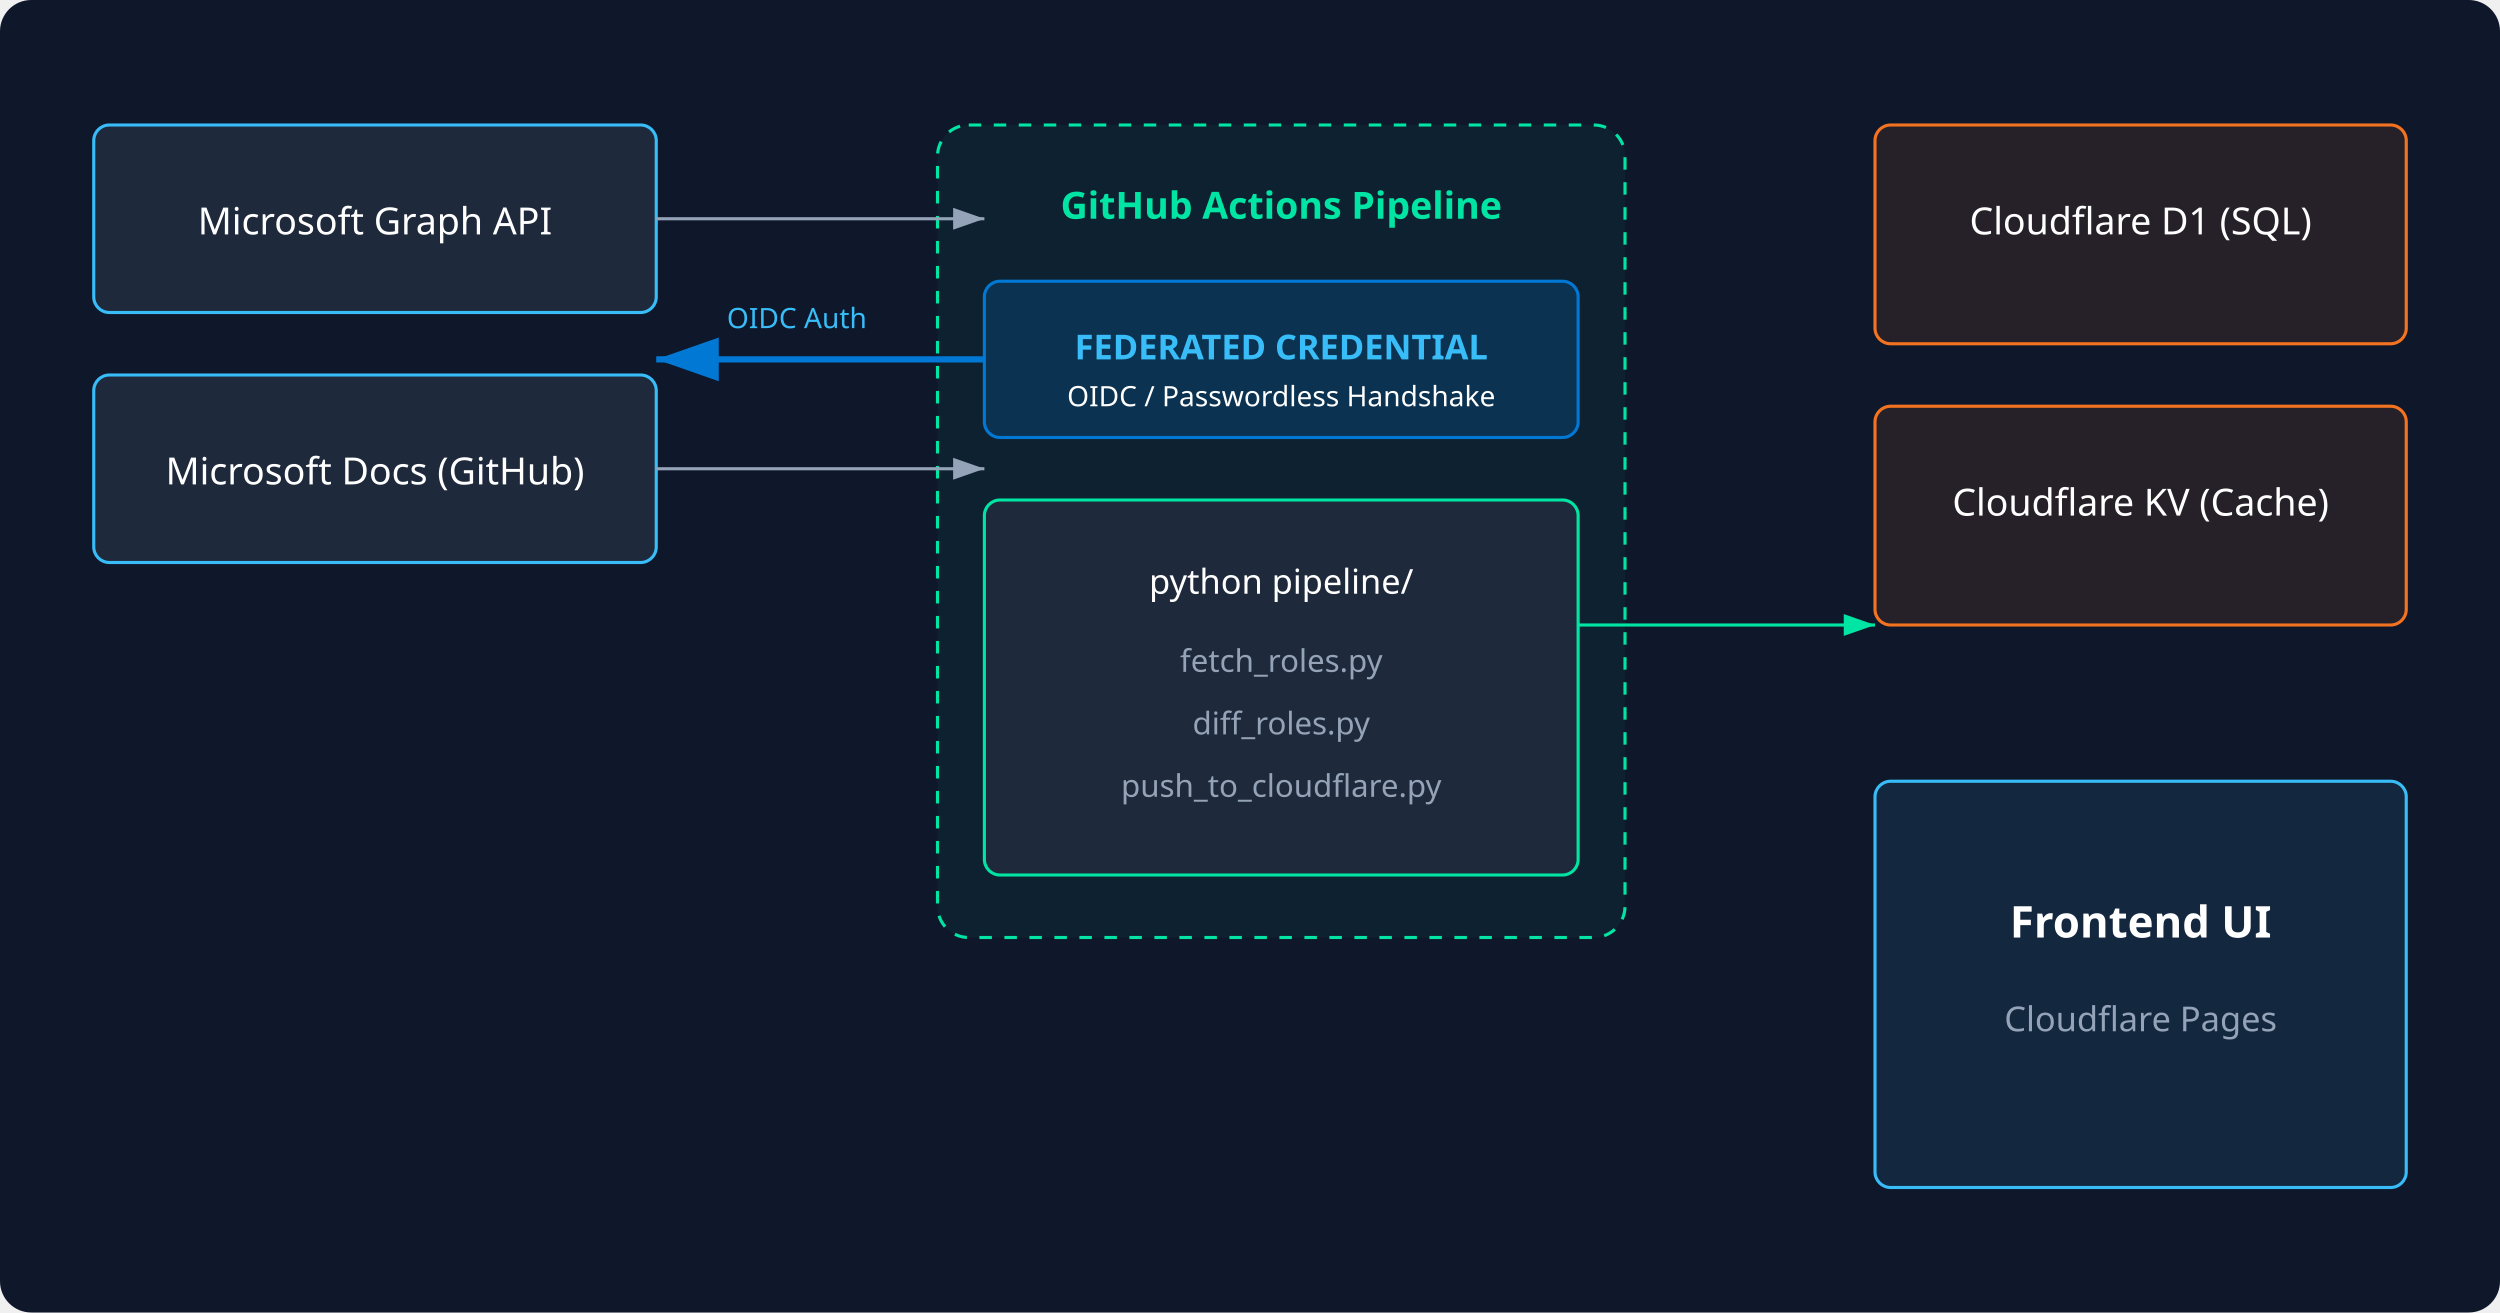
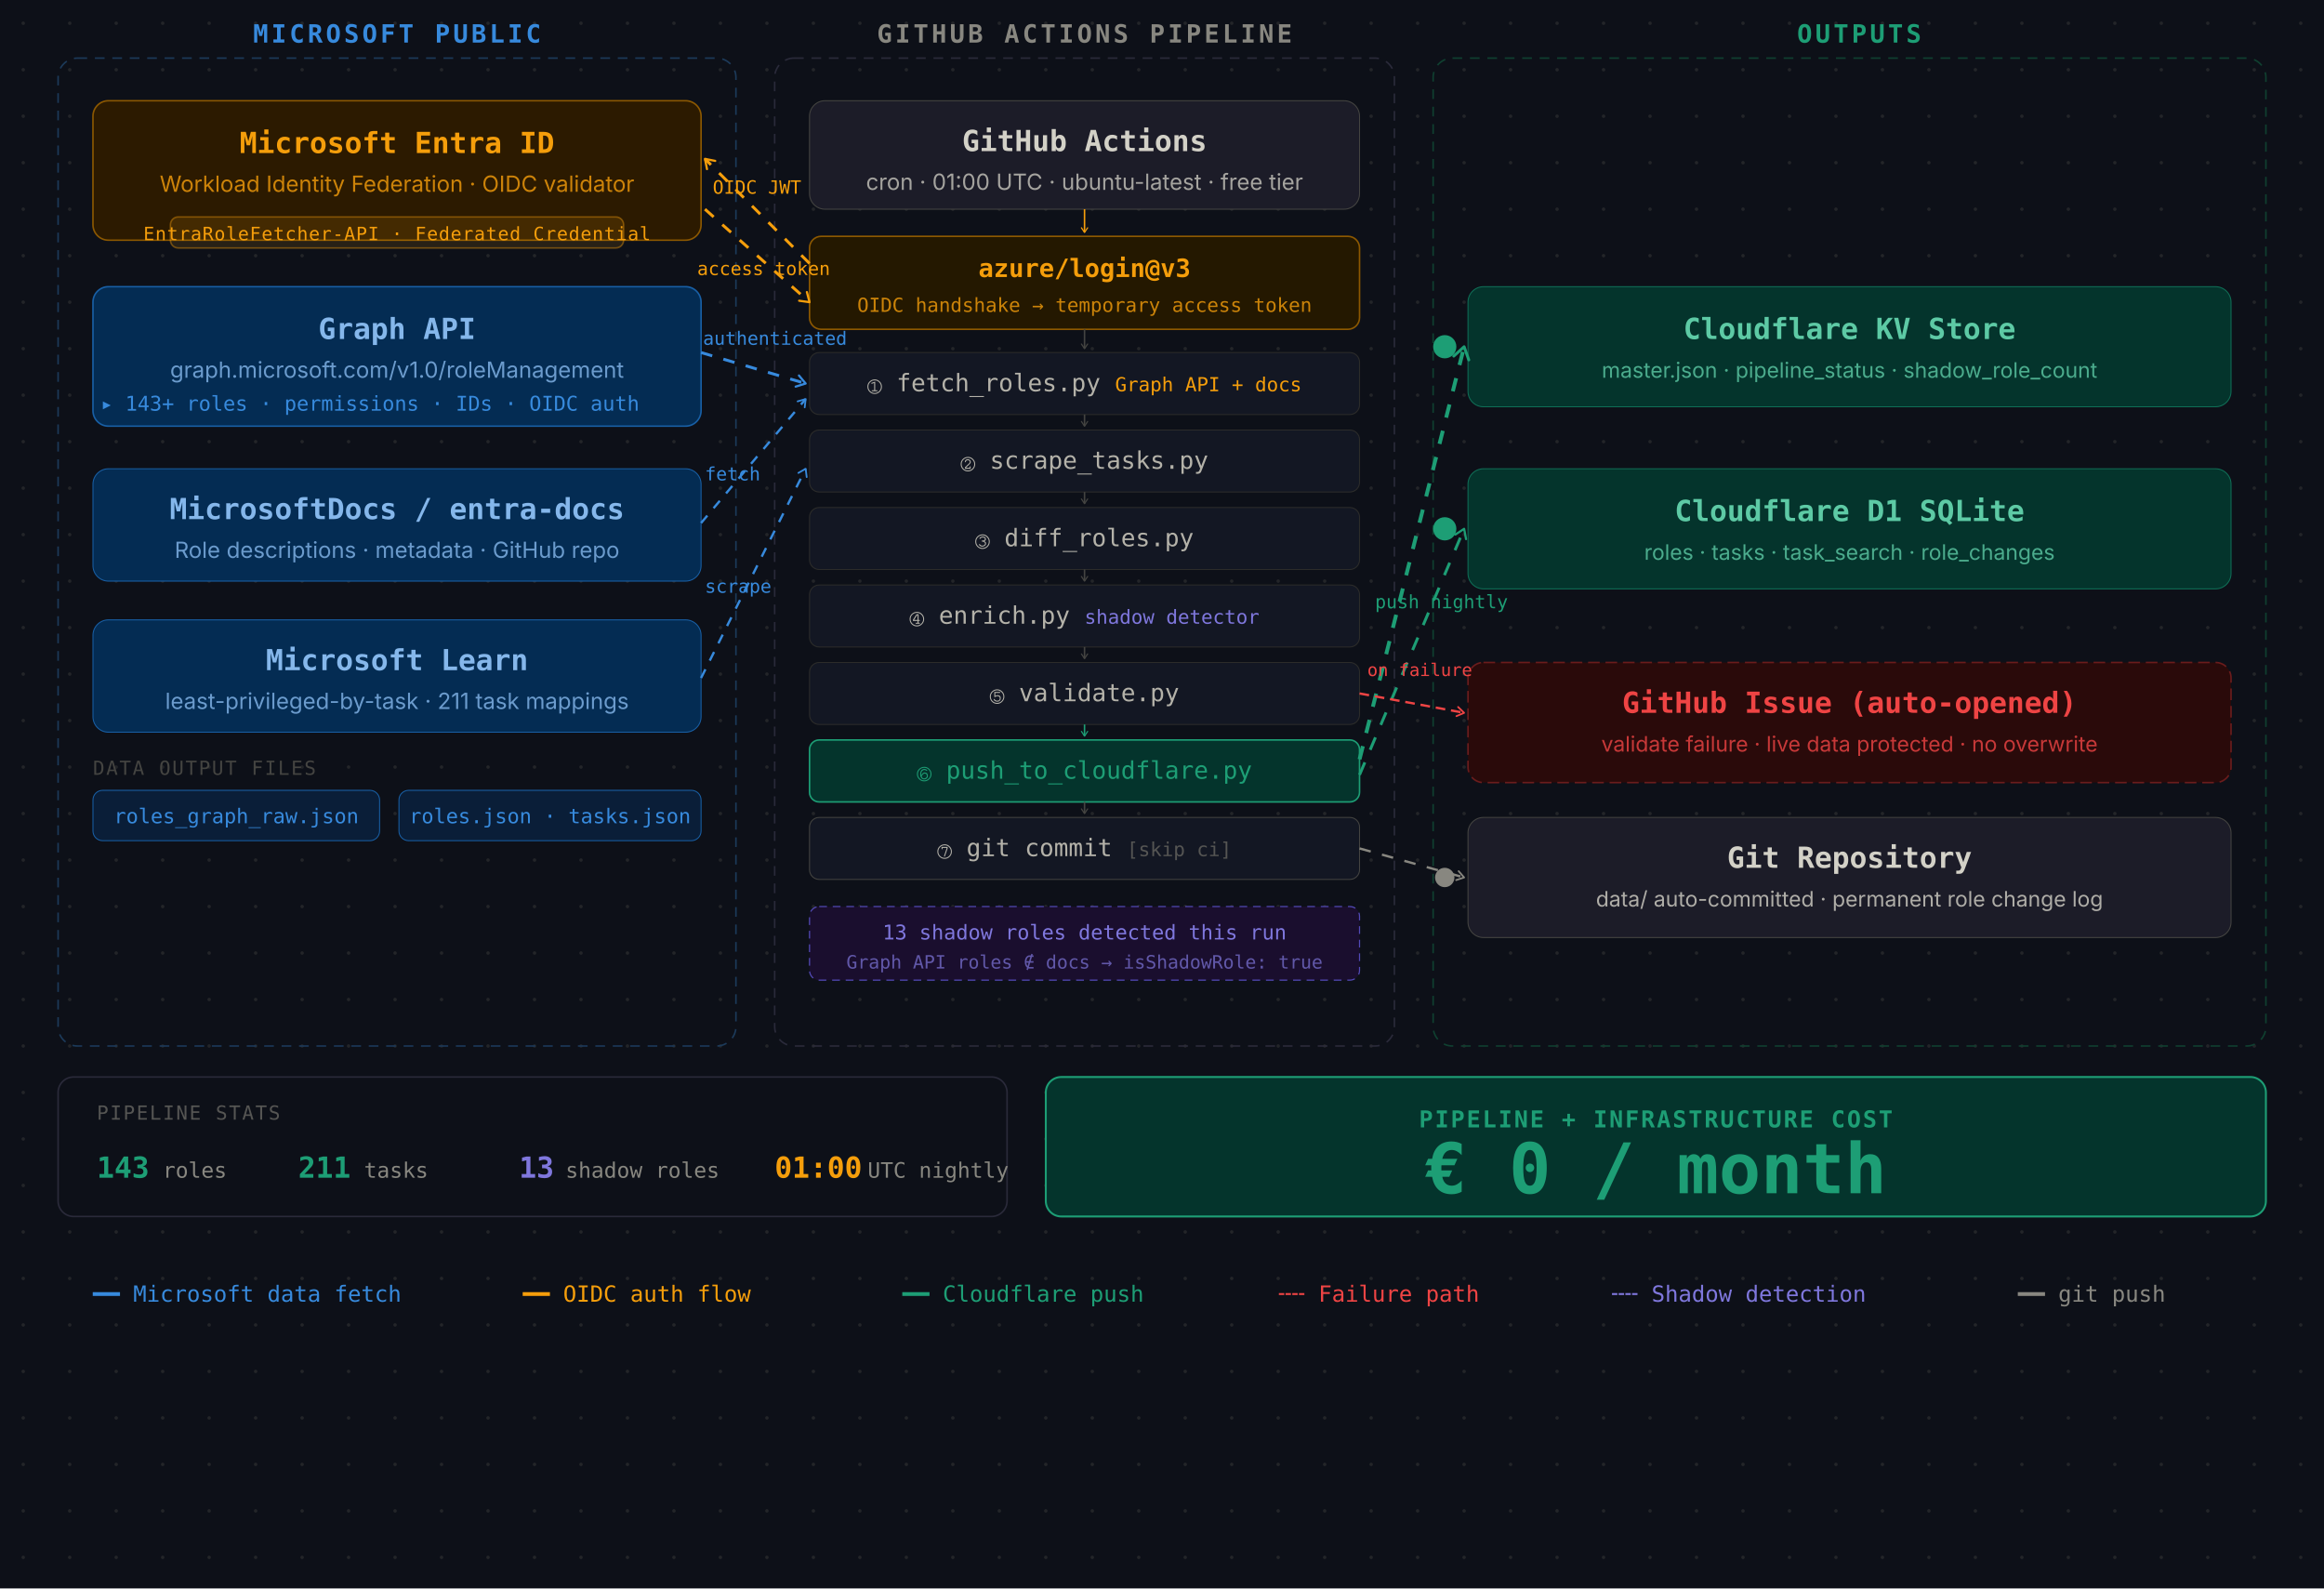
- <svg xmlns="http://www.w3.org/2000/svg" width="800" height="420" viewBox="0 0 800 420" fill="none">
-   <rect width="800" height="420" rx="10" fill="#0F172A" />
-   <rect x="30" y="40" width="180" height="60" rx="5" fill="#1E293B" stroke="#38BDF8" />
-   <text x="120" y="75" fill="white" font-family="sans-serif" font-size="12" text-anchor="middle">Microsoft Graph API</text>
-   <rect x="30" y="120" width="180" height="60" rx="5" fill="#1E293B" stroke="#38BDF8" />
-   <text x="120" y="155" fill="white" font-family="sans-serif" font-size="12" text-anchor="middle">Microsoft Docs (GitHub)</text>
-   <rect x="300" y="40" width="220" height="260" rx="10" fill="#00E5A3" fill-opacity="0.05" stroke="#00E5A3" stroke-dasharray="4 4" />
-   <text x="410" y="70" fill="#00E5A3" font-family="sans-serif" font-weight="bold" text-anchor="middle">GitHub Actions Pipeline</text>
-   <rect x="315" y="90" width="190" height="50" rx="5" fill="#0078D4" fill-opacity="0.2" stroke="#0078D4" />
-   <text x="410" y="115" fill="#38BDF8" font-family="sans-serif" font-size="11" font-weight="bold" text-anchor="middle">FEDERATED CREDENTIAL</text>
-   <text x="410" y="130" fill="white" font-family="sans-serif" font-size="9" text-anchor="middle">OIDC / Passwordless Handshake</text>
-   <rect x="315" y="160" width="190" height="120" rx="5" fill="#1E293B" stroke="#00E5A3" />
-   <text x="410" y="190" fill="white" font-family="sans-serif" font-size="11" text-anchor="middle">python pipeline/</text>
-   <text x="410" y="215" fill="#94A3B8" font-family="sans-serif" font-size="10" text-anchor="middle">fetch_roles.py</text>
-   <text x="410" y="235" fill="#94A3B8" font-family="sans-serif" font-size="10" text-anchor="middle">diff_roles.py</text>
-   <text x="410" y="255" fill="#94A3B8" font-family="sans-serif" font-size="10" text-anchor="middle">push_to_cloudflare.py</text>
-   <rect x="600" y="40" width="170" height="70" rx="5" fill="#F47321" fill-opacity="0.1" stroke="#F47321" />
-   <text x="685" y="75" fill="white" font-family="sans-serif" font-size="12" text-anchor="middle">Cloudflare D1 (SQL)</text>
-   <rect x="600" y="130" width="170" height="70" rx="5" fill="#F47321" fill-opacity="0.1" stroke="#F47321" />
-   <text x="685" y="165" fill="white" font-family="sans-serif" font-size="12" text-anchor="middle">Cloudflare KV (Cache)</text>
-   <rect x="600" y="250" width="170" height="130" rx="5" fill="#38BDF8" fill-opacity="0.1" stroke="#38BDF8" />
-   <text x="685" y="300" fill="white" font-family="sans-serif" font-size="14" font-weight="bold" text-anchor="middle">Frontend UI</text>
-   <text x="685" y="330" fill="#94A3B8" font-family="sans-serif" font-size="11" text-anchor="middle">Cloudflare Pages</text>
-   <path d="M315 115 H210" stroke="#0078D4" stroke-width="2" marker-end="url(#arrowB)" />
-   <text x="255" y="105" fill="#38BDF8" font-family="sans-serif" font-size="9" text-anchor="middle">OIDC Auth</text>
-   <path d="M210 70 H315" stroke="#94A3B8" marker-end="url(#arrow)" />
-   <path d="M210 150 H315" stroke="#94A3B8" marker-end="url(#arrow)" />
-   <path d="M505 200 H600" stroke="#00E5A3" marker-end="url(#arrowG)" />
+ <svg xmlns="http://www.w3.org/2000/svg" width="100%" viewBox="0 0 1200 820">
  <defs>
-     <marker id="arrow" markerWidth="10" markerHeight="7" refX="10" refY="3.5" orient="auto">
-       <polygon points="0 0, 10 3.5, 0 7" fill="#94A3B8" />
+     <style>
+     @keyframes flow1{to{stroke-dashoffset:-28}}
+     @keyframes flow2{to{stroke-dashoffset:-22}}
+     @keyframes flow3{to{stroke-dashoffset:-18}}
+     @keyframes pulse{0%,100%{opacity:1}50%{opacity:.3}}
+     .fl1{stroke-dasharray:7 7;animation:flow1 1.2s linear infinite}
+     .fl2{stroke-dasharray:6 6;animation:flow2 1.8s linear infinite}
+     .fl3{stroke-dasharray:5 5;animation:flow3 2.4s linear infinite}
+     .dot{animation:pulse 2s ease-in-out infinite}
+     .mono{font-family:ui-monospace,SFMono-Regular,Menlo,monospace}
+     .sans{font-family:-apple-system,BlinkMacSystemFont,sans-serif}
+     .bold{font-weight:700}
+   </style>
+     <marker id="a" viewBox="0 0 10 10" refX="8" refY="5" markerWidth="5" markerHeight="5" orient="auto-start-reverse">
+       <path d="M2 1L8 5L2 9" fill="none" stroke="context-stroke" stroke-width="1.5" stroke-linecap="round" stroke-linejoin="round" />
    </marker>
-     <marker id="arrowB" markerWidth="10" markerHeight="7" refX="10" refY="3.5" orient="auto">
-       <polygon points="0 0, 10 3.5, 0 7" fill="#0078D4" />
+     <marker id="ag" viewBox="0 0 10 10" refX="8" refY="5" markerWidth="5" markerHeight="5" orient="auto-start-reverse">
+       <path d="M2 1L8 5L2 9" fill="none" stroke="#1D9E75" stroke-width="1.5" stroke-linecap="round" stroke-linejoin="round" />
    </marker>
-     <marker id="arrowG" markerWidth="10" markerHeight="7" refX="10" refY="3.5" orient="auto">
-       <polygon points="0 0, 10 3.5, 0 7" fill="#00E5A3" />
+     <marker id="ab" viewBox="0 0 10 10" refX="8" refY="5" markerWidth="5" markerHeight="5" orient="auto-start-reverse">
+       <path d="M2 1L8 5L2 9" fill="none" stroke="#378ADD" stroke-width="1.5" stroke-linecap="round" stroke-linejoin="round" />
    </marker>
+     <marker id="ao" viewBox="0 0 10 10" refX="8" refY="5" markerWidth="5" markerHeight="5" orient="auto-start-reverse">
+       <path d="M2 1L8 5L2 9" fill="none" stroke="#F59E0B" stroke-width="1.5" stroke-linecap="round" stroke-linejoin="round" />
+     </marker>
+     <marker id="ap" viewBox="0 0 10 10" refX="8" refY="5" markerWidth="5" markerHeight="5" orient="auto-start-reverse">
+       <path d="M2 1L8 5L2 9" fill="none" stroke="#7F77DD" stroke-width="1.5" stroke-linecap="round" stroke-linejoin="round" />
+     </marker>
+     <marker id="ar" viewBox="0 0 10 10" refX="8" refY="5" markerWidth="5" markerHeight="5" orient="auto-start-reverse">
+       <path d="M2 1L8 5L2 9" fill="none" stroke="#EF4444" stroke-width="1.5" stroke-linecap="round" stroke-linejoin="round" />
+     </marker>
+     <pattern id="dots" width="24" height="24" patternUnits="userSpaceOnUse">
+       <circle cx="12" cy="12" r="0.9" fill="#444441" opacity="0.4" />
+     </pattern>
  </defs>
+   <rect width="1200" height="820" fill="#0D1018" />
+   <rect width="1200" height="820" fill="url(#dots)" />
+   <text x="205" y="22" text-anchor="middle" class="mono bold" fill="#378ADD" style="font-size:13px;letter-spacing:.12em">MICROSOFT PUBLIC</text>
+   <text x="560" y="22" text-anchor="middle" class="mono bold" fill="#888780" style="font-size:13px;letter-spacing:.12em">GITHUB ACTIONS PIPELINE</text>
+   <text x="960" y="22" text-anchor="middle" class="mono bold" fill="#1D9E75" style="font-size:13px;letter-spacing:.12em">OUTPUTS</text>
+   <rect x="30" y="30" width="350" height="510" rx="10" fill="none" stroke="#1C3A5A" stroke-width="0.8" stroke-dasharray="5 4" />
+   <rect x="400" y="30" width="320" height="510" rx="10" fill="none" stroke="#2A2A3A" stroke-width="0.8" stroke-dasharray="5 4" />
+   <rect x="740" y="30" width="430" height="510" rx="10" fill="none" stroke="#0F4030" stroke-width="0.8" stroke-dasharray="5 4" />
+   <rect x="48" y="52" width="314" height="72" rx="8" fill="#2C1A00" stroke="#8C5800" stroke-width="0.8" />
+   <text x="205" y="79" text-anchor="middle" class="mono bold" fill="#F59E0B" style="font-size:15px">Microsoft Entra ID</text>
+   <text x="205" y="99" text-anchor="middle" class="sans" fill="#F59E0B" style="font-size:11.5px;opacity:.8">Workload Identity Federation · OIDC validator</text>
+   <rect x="88" y="112" width="234" height="16" rx="4" fill="rgba(245,158,11,0.12)" stroke="rgba(245,158,11,0.4)" stroke-width="0.8" />
+   <text x="205" y="124" text-anchor="middle" class="mono" fill="#F59E0B" style="font-size:9.5px;letter-spacing:.04em">EntraRoleFetcher-API · Federated Credential</text>
+   <rect x="48" y="148" width="314" height="72" rx="8" fill="#042C53" stroke="#185FA5" stroke-width="0.8" />
+   <text x="205" y="175" text-anchor="middle" class="mono bold" fill="#85B7EB" style="font-size:15px">Graph API</text>
+   <text x="205" y="195" text-anchor="middle" class="sans" fill="#85B7EB" style="font-size:11.5px;opacity:.8">graph.microsoft.com/v1.0/roleManagement</text>
+   <text x="52" y="212" class="mono" fill="#378ADD" style="font-size:10.5px">▸ 143+ roles · permissions · IDs · OIDC auth</text>
+   <rect x="48" y="242" width="314" height="58" rx="8" fill="#042C53" stroke="#185FA5" stroke-width="0.5" />
+   <text x="205" y="268" text-anchor="middle" class="mono bold" fill="#85B7EB" style="font-size:15px">MicrosoftDocs / entra-docs</text>
+   <text x="205" y="288" text-anchor="middle" class="sans" fill="#85B7EB" style="font-size:11.5px;opacity:.8">Role descriptions · metadata · GitHub repo</text>
+   <rect x="48" y="320" width="314" height="58" rx="8" fill="#042C53" stroke="#185FA5" stroke-width="0.5" />
+   <text x="205" y="346" text-anchor="middle" class="mono bold" fill="#85B7EB" style="font-size:15px">Microsoft Learn</text>
+   <text x="205" y="366" text-anchor="middle" class="sans" fill="#85B7EB" style="font-size:11.5px;opacity:.8">least-privileged-by-task · 211 task mappings</text>
+   <text x="48" y="400" class="mono" fill="#444441" style="font-size:10px;letter-spacing:.08em">DATA OUTPUT FILES</text>
+   <rect x="48" y="408" width="148" height="26" rx="5" fill="#0A1E38" stroke="#185FA5" stroke-width="0.5" />
+   <text x="122" y="425" text-anchor="middle" class="mono" fill="#378ADD" style="font-size:10.5px">roles_graph_raw.json</text>
+   <rect x="206" y="408" width="156" height="26" rx="5" fill="#0A1E38" stroke="#185FA5" stroke-width="0.5" />
+   <text x="284" y="425" text-anchor="middle" class="mono" fill="#378ADD" style="font-size:10.5px">roles.json · tasks.json</text>
+   <rect x="418" y="52" width="284" height="56" rx="8" fill="#1C1C28" stroke="#444441" stroke-width="0.5" />
+   <text x="560" y="78" text-anchor="middle" class="mono bold" fill="#D3D1C7" style="font-size:15px">GitHub Actions</text>
+   <text x="560" y="98" text-anchor="middle" class="sans" fill="#D3D1C7" style="font-size:11.5px;opacity:.75">cron · 01:00 UTC · ubuntu-latest · free tier</text>
+   <line x1="560" y1="108" x2="560" y2="120" stroke="#F59E0B" stroke-width="0.8" marker-end="url(#ao)" />
+   <rect x="418" y="122" width="284" height="48" rx="6" fill="#241800" stroke="#8C5800" stroke-width="0.8" />
+   <text x="560" y="143" text-anchor="middle" class="mono bold" fill="#F59E0B" style="font-size:13px">azure/login@v3</text>
+   <text x="560" y="161" text-anchor="middle" class="mono" fill="#F59E0B" style="font-size:10px;opacity:.8">OIDC handshake → temporary access token</text>
+   <line x1="560" y1="170" x2="560" y2="180" stroke="#444441" stroke-width="0.8" marker-end="url(#a)" />
+   <rect x="418" y="182" width="284" height="32" rx="5" fill="#131723" stroke="#2C2C2A" stroke-width="0.5" />
+   <text x="560" y="202" text-anchor="middle" class="mono" fill="#B4B2A9" style="font-size:12.5px">① fetch_roles.py  <tspan fill="#F59E0B" style="font-size:10px">Graph API + docs</tspan>
+   </text>
+   <line x1="560" y1="214" x2="560" y2="220" stroke="#444441" stroke-width="0.8" marker-end="url(#a)" />
+   <rect x="418" y="222" width="284" height="32" rx="5" fill="#131723" stroke="#2C2C2A" stroke-width="0.5" />
+   <text x="560" y="242" text-anchor="middle" class="mono" fill="#B4B2A9" style="font-size:12.5px">② scrape_tasks.py</text>
+   <line x1="560" y1="254" x2="560" y2="260" stroke="#444441" stroke-width="0.8" marker-end="url(#a)" />
+   <rect x="418" y="262" width="284" height="32" rx="5" fill="#131723" stroke="#2C2C2A" stroke-width="0.5" />
+   <text x="560" y="282" text-anchor="middle" class="mono" fill="#B4B2A9" style="font-size:12.5px">③ diff_roles.py</text>
+   <line x1="560" y1="294" x2="560" y2="300" stroke="#444441" stroke-width="0.8" marker-end="url(#a)" />
+   <rect x="418" y="302" width="284" height="32" rx="5" fill="#131723" stroke="#2C2C2A" stroke-width="0.5" />
+   <text x="560" y="322" text-anchor="middle" class="mono" fill="#B4B2A9" style="font-size:12.5px">④ enrich.py  <tspan fill="#7F77DD" style="font-size:10px">shadow detector</tspan>
+   </text>
+   <line x1="560" y1="334" x2="560" y2="340" stroke="#444441" stroke-width="0.8" marker-end="url(#a)" />
+   <rect x="418" y="342" width="284" height="32" rx="5" fill="#131723" stroke="#2C2C2A" stroke-width="0.5" />
+   <text x="560" y="362" text-anchor="middle" class="mono" fill="#B4B2A9" style="font-size:12.5px">⑤ validate.py</text>
+   <line x1="560" y1="374" x2="560" y2="380" stroke="#1D9E75" stroke-width="0.8" marker-end="url(#ag)" />
+   <rect x="418" y="382" width="284" height="32" rx="5" fill="#04342C" stroke="#1D9E75" stroke-width="0.8" />
+   <text x="560" y="402" text-anchor="middle" class="mono" fill="#1D9E75" style="font-size:12.5px">⑥ push_to_cloudflare.py</text>
+   <line x1="560" y1="414" x2="560" y2="420" stroke="#444441" stroke-width="0.8" marker-end="url(#a)" />
+   <rect x="418" y="422" width="284" height="32" rx="5" fill="#131723" stroke="#444441" stroke-width="0.5" />
+   <text x="560" y="442" text-anchor="middle" class="mono" fill="#B4B2A9" style="font-size:12.5px">⑦ git commit  <tspan fill="#555553" style="font-size:10px">[skip ci]</tspan>
+   </text>
+   <rect x="418" y="468" width="284" height="38" rx="5" fill="#1A0E2E" stroke="#534AB7" stroke-width="0.6" stroke-dasharray="4 3" />
+   <text x="560" y="485" text-anchor="middle" class="mono" fill="#7F77DD" style="font-size:10.5px">13 shadow roles detected this run</text>
+   <text x="560" y="500" text-anchor="middle" class="mono" fill="#7F77DD" style="font-size:9.5px;opacity:.7">Graph API roles ∉ docs → isShadowRole: true</text>
+   <rect x="758" y="148" width="394" height="62" rx="8" fill="#04342C" stroke="#0F6E56" stroke-width="0.5" />
+   <text x="955" y="175" text-anchor="middle" class="mono bold" fill="#5DCAA5" style="font-size:15px">Cloudflare KV Store</text>
+   <text x="955" y="195" text-anchor="middle" class="sans" fill="#5DCAA5" style="font-size:11px;opacity:.8">master.json · pipeline_status · shadow_role_count</text>
+   <circle class="dot" cx="746" cy="179" r="6" fill="#1D9E75" />
+   <rect x="758" y="242" width="394" height="62" rx="8" fill="#04342C" stroke="#0F6E56" stroke-width="0.5" />
+   <text x="955" y="269" text-anchor="middle" class="mono bold" fill="#5DCAA5" style="font-size:15px">Cloudflare D1 SQLite</text>
+   <text x="955" y="289" text-anchor="middle" class="sans" fill="#5DCAA5" style="font-size:11px;opacity:.8">roles · tasks · task_search · role_changes</text>
+   <circle class="dot" cx="746" cy="273" r="6" fill="#1D9E75" />
+   <rect x="758" y="342" width="394" height="62" rx="8" fill="#2A0A0A" stroke="#6B1C1C" stroke-width="0.8" stroke-dasharray="6 3" />
+   <text x="955" y="368" text-anchor="middle" class="mono bold" fill="#EF4444" style="font-size:15px">GitHub Issue (auto-opened)</text>
+   <text x="955" y="388" text-anchor="middle" class="sans" fill="#EF4444" style="font-size:11px;opacity:.8">validate failure · live data protected · no overwrite</text>
+   <rect x="758" y="422" width="394" height="62" rx="8" fill="#1C1C28" stroke="#444441" stroke-width="0.5" />
+   <text x="955" y="448" text-anchor="middle" class="mono bold" fill="#D3D1C7" style="font-size:15px">Git Repository</text>
+   <text x="955" y="468" text-anchor="middle" class="sans" fill="#D3D1C7" style="font-size:11px;opacity:.8">data/ auto-committed · permanent role change log</text>
+   <circle class="dot" cx="746" cy="453" r="5" fill="#888780" />
+   <path class="fl2" d="M418 136 L364 82" fill="none" stroke="#F59E0B" stroke-width="1.5" marker-end="url(#ao)" />
+   <text x="368" y="100" class="mono" fill="#F59E0B" style="font-size:9.5px">OIDC JWT</text>
+   <path class="fl2" d="M364 108 L418 156" fill="none" stroke="#F59E0B" stroke-width="1.5" marker-end="url(#ao)" />
+   <text x="360" y="142" class="mono" fill="#F59E0B" style="font-size:9.5px">access token</text>
+   <path class="fl2" d="M362 182 L416 198" fill="none" stroke="#378ADD" stroke-width="1.5" marker-end="url(#ab)" />
+   <text x="363" y="178" class="mono" fill="#378ADD" style="font-size:9.5px">authenticated</text>
+   <path class="fl3" d="M362 270 L416 206" fill="none" stroke="#378ADD" stroke-width="1.2" marker-end="url(#ab)" />
+   <text x="364" y="248" class="mono" fill="#378ADD" style="font-size:9.5px">fetch</text>
+   <path class="fl3" d="M362 350 L416 242" fill="none" stroke="#378ADD" stroke-width="1.2" marker-end="url(#ab)" />
+   <text x="364" y="306" class="mono" fill="#378ADD" style="font-size:9.5px">scrape</text>
+   <path class="fl1" d="M702 392 L756 179" fill="none" stroke="#1D9E75" stroke-width="2" marker-end="url(#ag)" />
+   <path class="fl1" d="M702 400 L756 273" fill="none" stroke="#1D9E75" stroke-width="1.5" marker-end="url(#ag)" />
+   <text x="710" y="314" class="mono" fill="#1D9E75" style="font-size:9.5px">push nightly</text>
+   <path d="M702 358 L756 368" fill="none" stroke="#EF4444" stroke-width="1.2" stroke-dasharray="5 3" marker-end="url(#ar)" />
+   <text x="706" y="349" class="mono" fill="#EF4444" style="font-size:9px">on failure</text>
+   <path class="fl2" d="M702 438 L756 453" fill="none" stroke="#888780" stroke-width="1.2" marker-end="url(#a)" />
+   <rect x="30" y="556" width="490" height="72" rx="8" fill="#0D1018" stroke="#2A2A3A" stroke-width="0.8" />
+   <text x="50" y="578" class="mono" fill="#555553" style="font-size:10px;letter-spacing:.08em">PIPELINE STATS</text>
+   <text x="50" y="608" class="mono bold" fill="#1D9E75" style="font-size:15px">143</text>
+   <text x="84" y="608" class="mono" fill="#888780" style="font-size:11px">roles</text>
+   <text x="154" y="608" class="mono bold" fill="#1D9E75" style="font-size:15px">211</text>
+   <text x="188" y="608" class="mono" fill="#888780" style="font-size:11px">tasks</text>
+   <text x="268" y="608" class="mono bold" fill="#7F77DD" style="font-size:15px">13</text>
+   <text x="292" y="608" class="mono" fill="#888780" style="font-size:11px">shadow roles</text>
+   <text x="400" y="608" class="mono bold" fill="#F59E0B" style="font-size:15px">01:00</text>
+   <text x="448" y="608" class="mono" fill="#888780" style="font-size:11px">UTC nightly</text>
+   <rect x="540" y="556" width="630" height="72" rx="8" fill="#04342C" stroke="#1D9E75" stroke-width="1" />
+   <text x="855" y="582" text-anchor="middle" class="mono bold" fill="#1D9E75" style="font-size:12px;letter-spacing:.08em">PIPELINE + INFRASTRUCTURE COST</text>
+   <text x="855" y="616" text-anchor="middle" class="mono bold" fill="#1D9E75" style="font-size:36px">€ 0 / month</text>
+   <text x="48" y="672" class="mono" fill="#378ADD" style="font-size:11.5px">━━  Microsoft data fetch</text>
+   <text x="270" y="672" class="mono" fill="#F59E0B" style="font-size:11.5px">━━  OIDC auth flow</text>
+   <text x="466" y="672" class="mono" fill="#1D9E75" style="font-size:11.5px">━━  Cloudflare push</text>
+   <text x="660" y="672" class="mono" fill="#EF4444" style="font-size:11.5px">╌╌  Failure path</text>
+   <text x="832" y="672" class="mono" fill="#7F77DD" style="font-size:11.5px">╌╌  Shadow detection</text>
+   <text x="1042" y="672" class="mono" fill="#888780" style="font-size:11.5px">━━  git push</text>
</svg>
